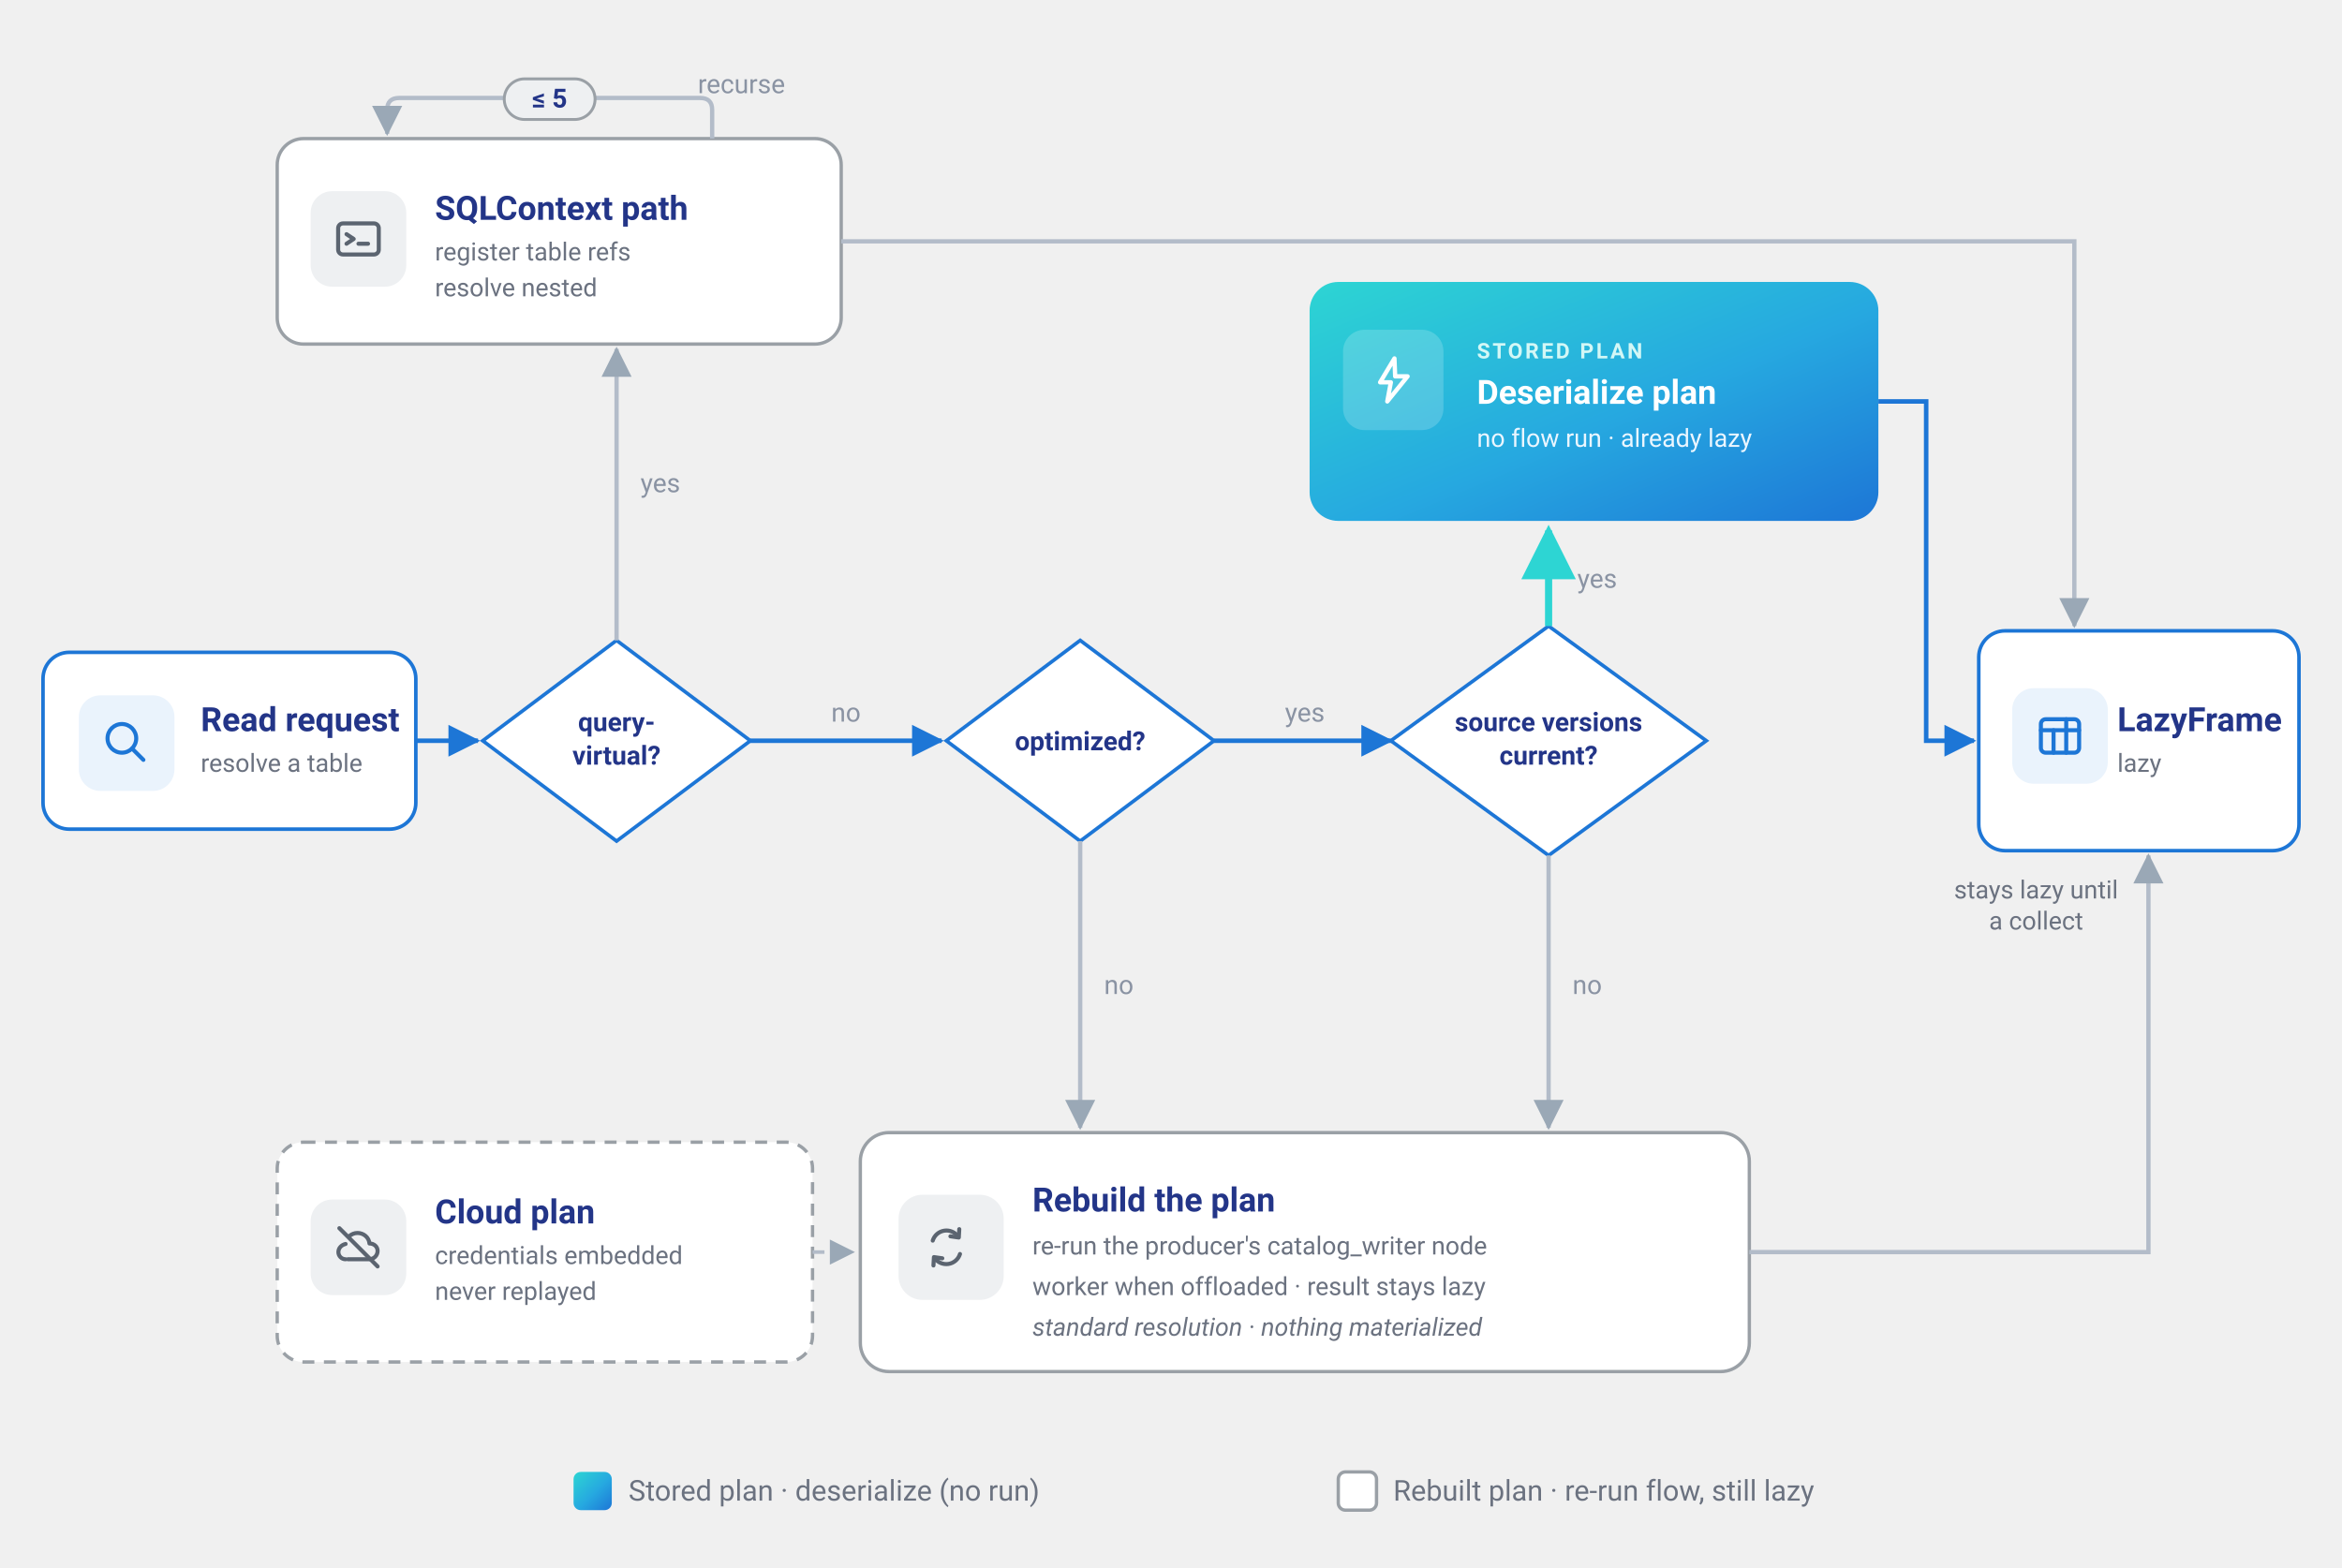
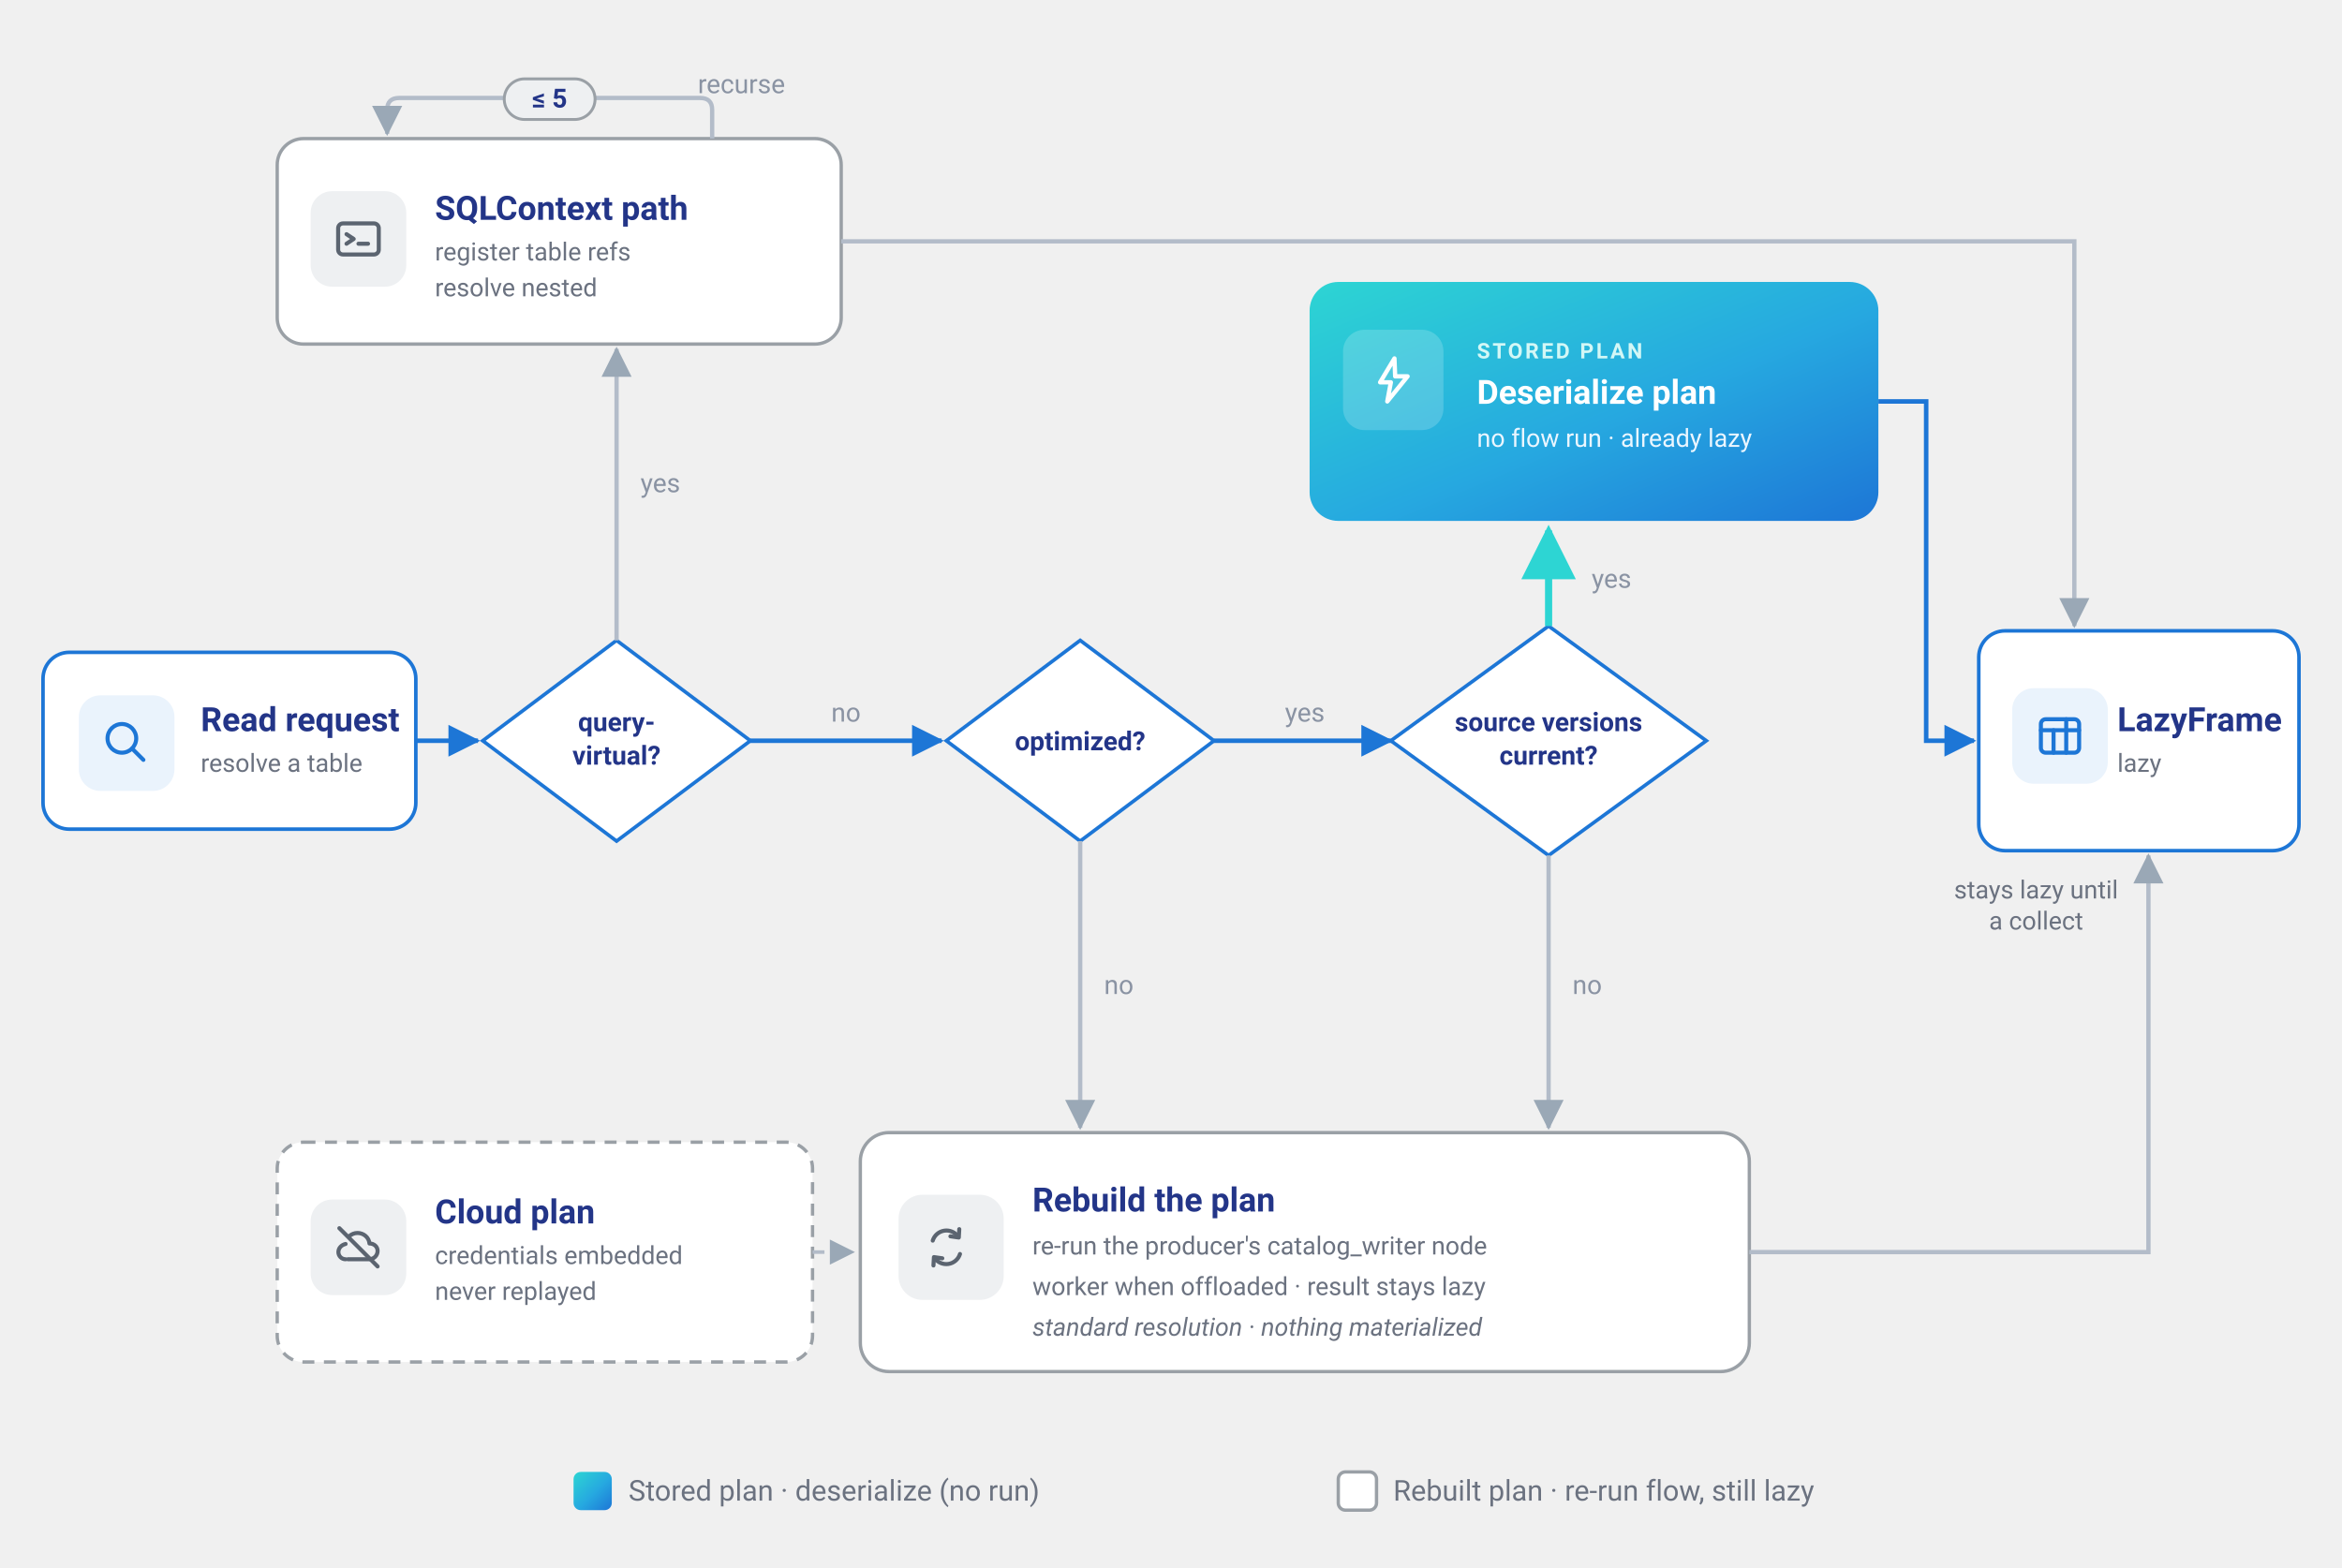
<svg xmlns="http://www.w3.org/2000/svg" viewBox="0 0 980 656" role="img" aria-label="Virtual-table read resolution, which always yields a lazy LazyFrame. A read checks whether the table is query-virtual and takes the SQL-context path (recursing up to five levels); otherwise, if the table is optimized and its source Delta versions are still current, the stored LazyFrame plan is deserialized with no flow run; if the table is not optimized, is stale, or is a cloud plan (which is never replayed), the producer flow's catalog_writer node is re-run to rebuild the plan. Both paths return a LazyFrame that stays lazy — nothing is materialized until a collect (a write, a visualization, or a catalog query) forces it.">
  <defs>
    <linearGradient id="brand" x1="0" y1="0" x2="1" y2="1">
      <stop offset="0" stop-color="#2DD5D3" />
      <stop offset="0.55" stop-color="#26A8E0" />
      <stop offset="1" stop-color="#1D76D6" />
    </linearGradient>
    <marker id="ah" markerWidth="10" markerHeight="10" refX="7.5" refY="4.5" orient="auto">
      <path d="M1,1 L8,4.5 L1,8 Z" fill="#9aa8b6" />
    </marker>
    <marker id="ahb" markerWidth="10" markerHeight="10" refX="7.5" refY="4.5" orient="auto">
      <path d="M1,1 L8,4.5 L1,8 Z" fill="#1D76D6" />
    </marker>
    <marker id="ahc" markerWidth="11" markerHeight="11" refX="7.8" refY="5" orient="auto">
      <path d="M1,1.2 L8.6,5 L1,8.8 Z" fill="#2DD5D3" />
    </marker>
  </defs>
  <style>
    .box  { fill:#ffffff; stroke:#9aa0a6; stroke-width:1.4; }
    .boxb { fill:#ffffff; stroke:#1D76D6; stroke-width:1.5; }
    .dia  { fill:#ffffff; stroke:#1D76D6; stroke-width:1.5; }
    .chip { fill:#eef0f2; }
    .chipb{ fill:#eaf3fc; }
    .ic   { fill:none; stroke:#5b6470; stroke-width:1.7; stroke-linecap:round; stroke-linejoin:round; }
    .icb  { fill:none; stroke:#1D76D6; stroke-width:1.7; stroke-linecap:round; stroke-linejoin:round; }
    .icw  { fill:none; stroke:#ffffff; stroke-width:1.8; stroke-linecap:round; stroke-linejoin:round; }
    .t    { font-family:Roboto,Arial,sans-serif; font-weight:600; font-size:14px; fill:#233588; }
    .tw   { font-family:Roboto,Arial,sans-serif; font-weight:600; font-size:14px; fill:#ffffff; }
    .s    { font-family:Roboto,Arial,sans-serif; font-size:10.5px; fill:#6b7280; }
    .sw   { font-family:Roboto,Arial,sans-serif; font-size:10.5px; fill:#eaf6ff; }
    .tag  { font-family:Roboto,Arial,sans-serif; font-weight:700; font-size:9px; fill:#d3f7f6; letter-spacing:1px; }
    .q    { font-family:Roboto,Arial,sans-serif; font-weight:600; font-size:11px; fill:#233588; }
    .albl { font-family:Roboto,Arial,sans-serif; font-size:11px; fill:#8a93a3; }
    .arw  { fill:none; stroke:#b3bcc9; stroke-width:1.8; }
    .arwb { fill:none; stroke:#1D76D6; stroke-width:1.9; }
    .arwc { fill:none; stroke:#2DD5D3; stroke-width:3; }
    .arwd { fill:none; stroke:#b3bcc9; stroke-width:1.5; stroke-dasharray:5 5; }
    .lgd  { font-family:Roboto,Arial,sans-serif; font-size:12px; fill:#6b7280; }
    .pill { fill:#eef0f2; stroke:#9aa0a6; stroke-width:1.2; }
  </style>
  <g>
    <rect class="boxb" x="18" y="273" width="156" height="74" rx="11" />
    <rect class="chipb" x="33" y="291" width="40" height="40" rx="9" />
    <g class="icb" transform="translate(41,299)">
      <circle cx="10" cy="10" r="6" />
      <line x1="14.3" y1="14.3" x2="19" y2="19" />
    </g>
    <text class="t" x="84" y="306">Read request</text>
    <text class="s" x="84" y="323">resolve a table</text>
  </g>
  <g>
    <rect class="box" x="116" y="58" width="236" height="86" rx="11" />
    <rect class="chip" x="130" y="80" width="40" height="40" rx="9" />
    <g class="ic" transform="translate(138,88)">
      <rect x="3.5" y="5.5" width="17" height="13" rx="2" />
      <path d="M7,10 L10,12 L7,14" />
      <line x1="12" y1="14" x2="16" y2="14" />
    </g>
    <text class="t" x="182" y="92">SQLContext path</text>
    <text class="s" x="182" y="109">register table refs</text>
    <text class="s" x="182" y="124">resolve nested</text>
  </g>
  <path class="arw" d="M298,58 V46 Q298,41 293,41 H167 Q162,41 162,46 V56" marker-end="url(#ah)" />
  <rect class="pill" x="211" y="33" width="38" height="17" rx="8.5" />
  <text class="q" x="230" y="45" text-anchor="middle" font-size="10">≤ 5</text>
  <text class="albl" x="292" y="39" font-size="10">recurse</text>
  <g>
    <rect x="548" y="118" width="238" height="100" rx="12" fill="url(#brand)" />
    <rect x="562" y="138" width="42" height="42" rx="9" fill="#ffffff" opacity="0.18" />
    <g class="icw" transform="translate(571,147)">
      <path d="M12.5,3 L6.5,13 H11 L9.5,21 L18,10.5 H12.8 Z" />
    </g>
    <text class="tag" x="618" y="150">STORED PLAN</text>
    <text class="tw" x="618" y="169">Deserialize plan</text>
    <text class="sw" x="618" y="187">no flow run · already lazy</text>
  </g>
  <g>
    <rect class="box" x="360" y="474" width="372" height="100" rx="12" />
    <rect class="chip" x="376" y="500" width="44" height="44" rx="10" />
    <g class="ic" transform="translate(384,510)">
      <path d="M6.3,9.2 A6,6 0 0 1 17,7.6" />
      <path d="M17.4,4.4 L17.2,7.9 L13.7,7.4" />
      <path d="M17.7,14.8 A6,6 0 0 1 7,16.4" />
      <path d="M6.6,19.6 L6.8,16.1 L10.3,16.6" />
    </g>
    <text class="t" x="432" y="507">Rebuild the plan</text>
    <text class="s" x="432" y="525">re-run the producer's catalog_writer node</text>
    <text class="s" x="432" y="542">worker when offloaded · result stays lazy</text>
    <text class="s" x="432" y="559" font-style="italic" fill="#8a93a3">standard resolution · nothing materialized</text>
  </g>
  <g>
    <rect class="box" x="116" y="478" width="224" height="92" rx="11" stroke-dasharray="5 4" />
    <rect class="chip" x="130" y="502" width="40" height="40" rx="9" />
    <g class="ic" transform="translate(138,510)">
      <path d="M7.6,17 H16.4 C18.5,17 20,15.4 20,13.5 C20,11.7 18.5,10.4 16.6,10.4 C16.4,7.9 14.2,6 11.6,6 C10.3,6 9.1,6.5 8.2,7.3" />
      <path d="M6.6,10.6 C4.9,11 3.6,12.3 3.6,14 C3.6,15.6 4.9,17 6.6,17" />
      <line x1="4" y1="4" x2="20" y2="20" />
    </g>
    <text class="t" x="182" y="512" font-size="13">Cloud plan</text>
    <text class="s" x="182" y="529">credentials embedded</text>
    <text class="s" x="182" y="544">never replayed</text>
  </g>
  <g>
    <rect class="boxb" x="828" y="264" width="134" height="92" rx="11" />
    <rect class="chipb" x="842" y="288" width="40" height="40" rx="9" />
    <g class="icb" transform="translate(850,296)">
      <rect x="4" y="5" width="16" height="14" rx="2" />
      <line x1="4" y1="9.6" x2="20" y2="9.6" />
      <line x1="9.3" y1="9.6" x2="9.3" y2="19" />
      <line x1="14.6" y1="5" x2="14.6" y2="19" />
    </g>
    <text class="t" x="886" y="306" font-size="13">LazyFrame</text>
    <text class="s" x="886" y="323">lazy</text>
  </g>
  <text class="s" x="852" y="376" text-anchor="middle" font-size="9.5">stays lazy until</text>
  <text class="s" x="852" y="389" text-anchor="middle" font-size="9.5">a collect</text>
  <polygon class="dia" points="258,268 314,310 258,352 202,310" />
  <text class="q" x="258" y="306" text-anchor="middle">query-</text>
  <text class="q" x="258" y="320" text-anchor="middle">virtual?</text>
  <polygon class="dia" points="452,268 508,310 452,352 396,310" />
  <text class="q" x="452" y="314" text-anchor="middle">optimized?</text>
  <polygon class="dia" points="648,262 714,310 648,358 582,310" />
  <text class="q" x="648" y="306" text-anchor="middle" font-size="10">source versions</text>
  <text class="q" x="648" y="320" text-anchor="middle" font-size="10">current?</text>
  <path class="arwb" d="M174,310 L200,310" marker-end="url(#ahb)" />
  <path class="arwb" d="M314,310 L394,310" marker-end="url(#ahb)" />
  <path class="arwb" d="M508,310 L582,310" marker-end="url(#ahb)" />
  <path class="arwb" d="M786,168 L806,168 L806,310 L826,310" marker-end="url(#ahb)" />
  <path class="arwc" d="M648,262 L648,222" marker-end="url(#ahc)" />
  <path class="arw" d="M258,268 L258,146" marker-end="url(#ah)" />
  <path class="arw" d="M352,101 L868,101 L868,262" marker-end="url(#ah)" />
  <path class="arw" d="M452,352 L452,472" marker-end="url(#ah)" />
  <path class="arw" d="M648,358 L648,472" marker-end="url(#ah)" />
  <path class="arw" d="M732,524 L899,524 L899,358" marker-end="url(#ah)" />
  <path class="arwd" d="M340,524 L357,524" marker-end="url(#ah)" />
  <text class="albl" x="354" y="302" text-anchor="middle">no</text>
  <text class="albl" x="546" y="302" text-anchor="middle">yes</text>
  <text class="albl" x="268" y="206">yes</text>
-   <text class="albl" x="660" y="246">yes</text>
+   <text class="albl" x="666" y="246">yes</text>
  <text class="albl" x="462" y="416">no</text>
  <text class="albl" x="658" y="416">no</text>
  <g>
    <rect x="240" y="616" width="16" height="16" rx="3" fill="url(#brand)" />
    <text class="lgd" x="263" y="628">Stored plan · deserialize (no run)</text>
    <rect x="560" y="616" width="16" height="16" rx="3" fill="#ffffff" stroke="#9aa0a6" stroke-width="1.4" />
    <text class="lgd" x="583" y="628">Rebuilt plan · re-run flow, still lazy</text>
  </g>
</svg>
